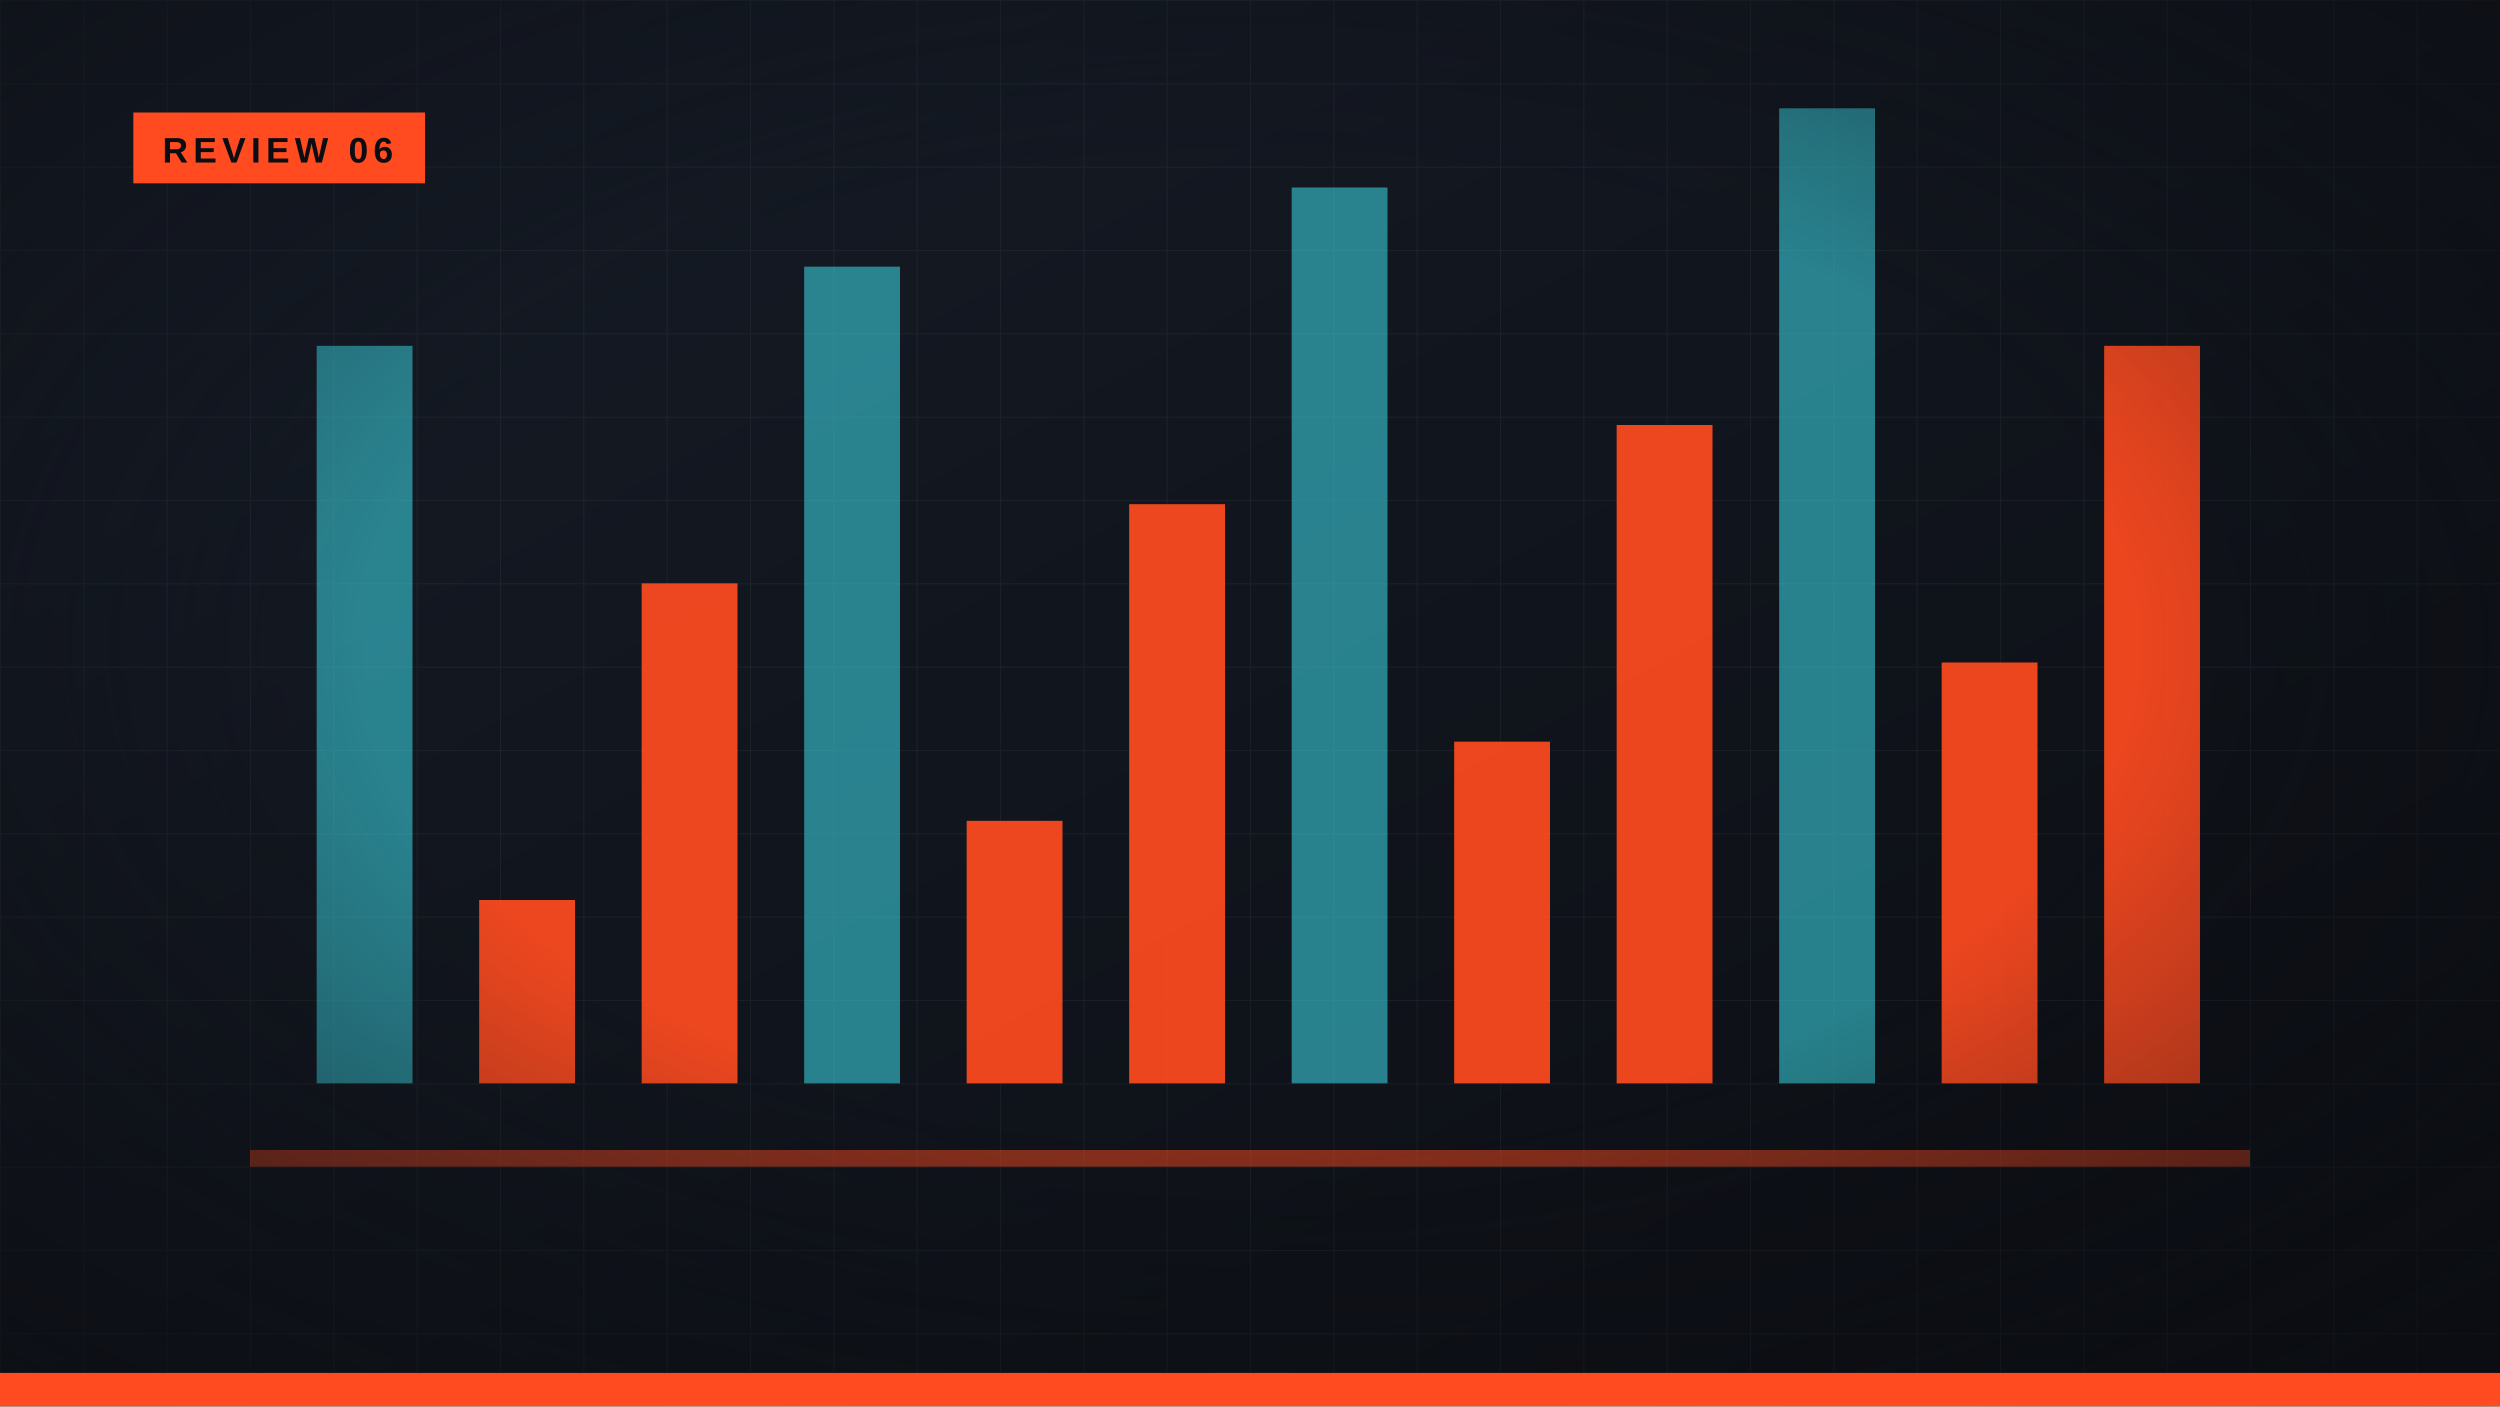
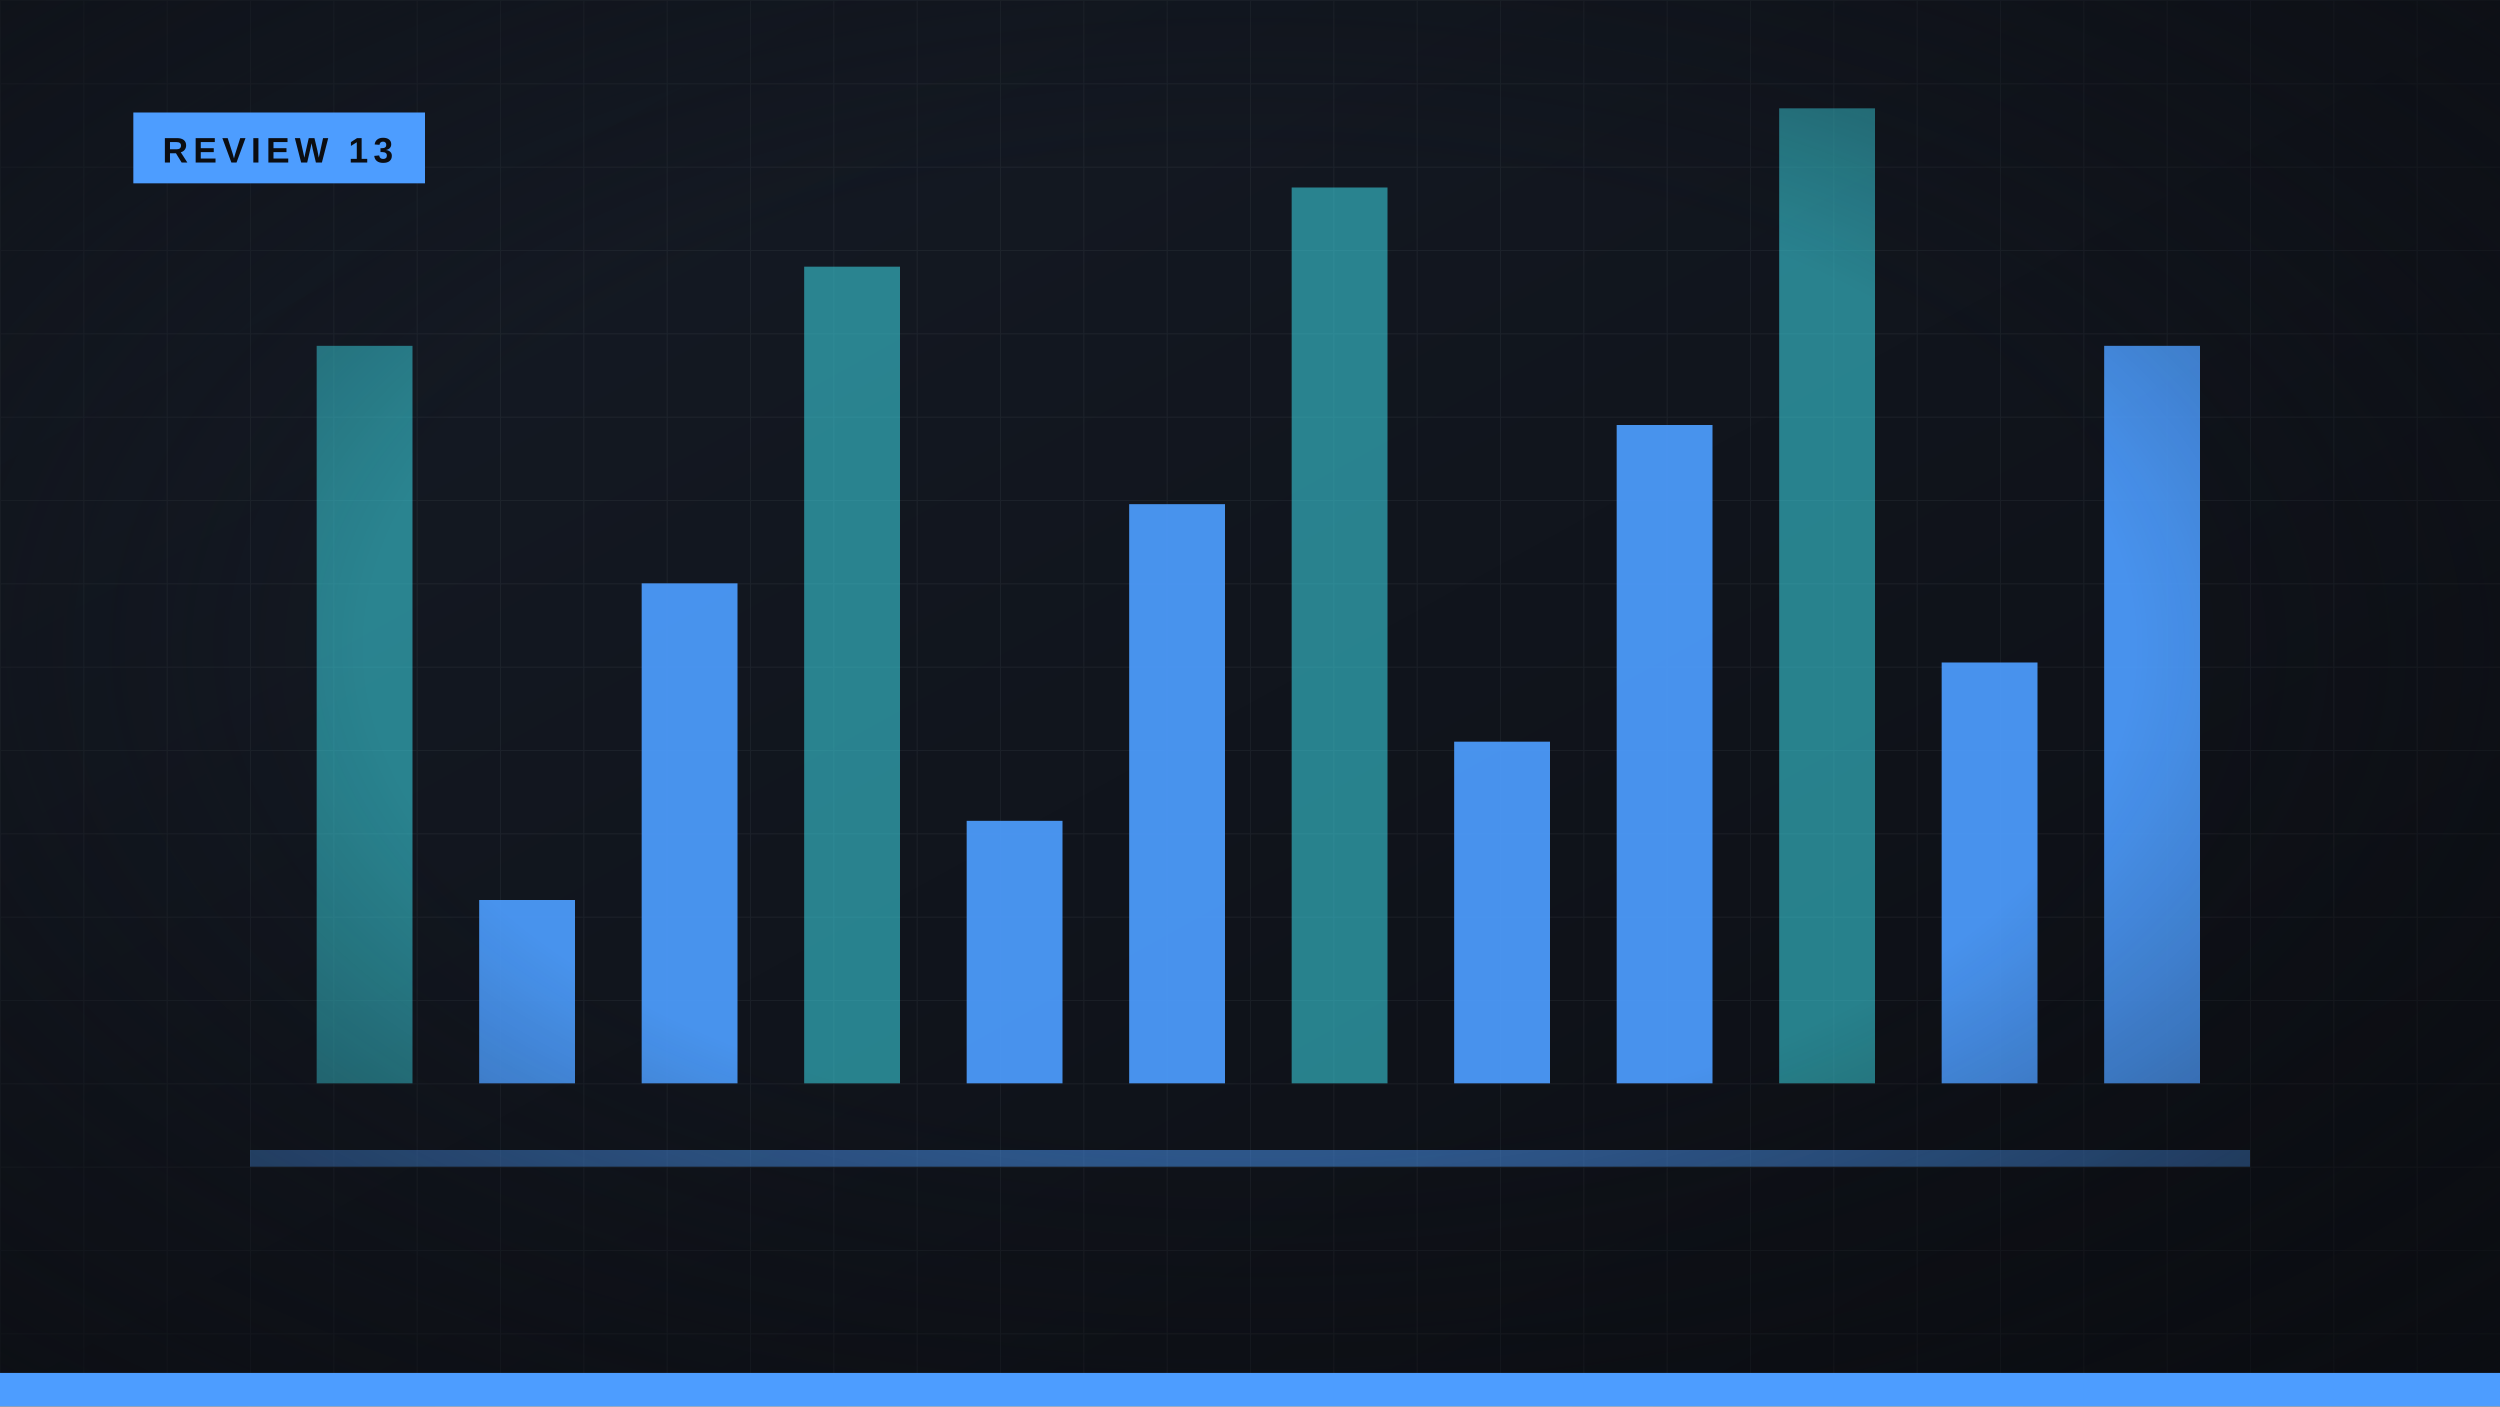
<svg xmlns="http://www.w3.org/2000/svg" viewBox="0 0 1200 675" role="img" aria-labelledby="t-letterlost">
  <defs>
    <linearGradient id="bg-letterlost" x1="0" y1="0" x2="1" y2="1">
      <stop offset="0" stop-color="#161c27" />
      <stop offset="1" stop-color="#0b0d12" />
    </linearGradient>
    <radialGradient id="fade-letterlost" cx="0.5" cy="0.46" r="0.78">
      <stop offset="0.45" stop-color="#0b0d12" stop-opacity="0" />
      <stop offset="1" stop-color="#0b0d12" stop-opacity="0.82" />
    </radialGradient>
    <pattern id="grid-letterlost" width="40" height="40" patternUnits="userSpaceOnUse">
      <path d="M40 0H0V40" fill="none" stroke="#eef1f7" stroke-opacity="0.05" stroke-width="1" />
    </pattern>
  </defs>
  <rect width="1200" height="675" fill="url(#bg-letterlost)" />
  <rect width="1200" height="675" fill="url(#grid-letterlost)" />
  <g>
    <rect x="152" y="166" width="46" height="354" fill="#3ddceb" opacity="0.55" />
-     <rect x="230" y="432" width="46" height="88" fill="#ff4b1f" opacity="0.92" />
-     <rect x="308" y="280" width="46" height="240" fill="#ff4b1f" opacity="0.92" />
+     <rect x="230" y="432" width="46" height="88" fill="#4d9dff" opacity="0.92" />
+     <rect x="308" y="280" width="46" height="240" fill="#4d9dff" opacity="0.92" />
    <rect x="386" y="128" width="46" height="392" fill="#3ddceb" opacity="0.55" />
-     <rect x="464" y="394" width="46" height="126" fill="#ff4b1f" opacity="0.92" />
-     <rect x="542" y="242" width="46" height="278" fill="#ff4b1f" opacity="0.92" />
+     <rect x="464" y="394" width="46" height="126" fill="#4d9dff" opacity="0.92" />
+     <rect x="542" y="242" width="46" height="278" fill="#4d9dff" opacity="0.92" />
    <rect x="620" y="90" width="46" height="430" fill="#3ddceb" opacity="0.55" />
-     <rect x="698" y="356" width="46" height="164" fill="#ff4b1f" opacity="0.92" />
-     <rect x="776" y="204" width="46" height="316" fill="#ff4b1f" opacity="0.92" />
+     <rect x="698" y="356" width="46" height="164" fill="#4d9dff" opacity="0.92" />
+     <rect x="776" y="204" width="46" height="316" fill="#4d9dff" opacity="0.92" />
    <rect x="854" y="52" width="46" height="468" fill="#3ddceb" opacity="0.55" />
-     <rect x="932" y="318" width="46" height="202" fill="#ff4b1f" opacity="0.92" />
-     <rect x="1010" y="166" width="46" height="354" fill="#ff4b1f" opacity="0.92" />
-     <path d="M120 556h960" stroke="#ff4b1f" stroke-width="8" opacity="0.5" />
+     <rect x="932" y="318" width="46" height="202" fill="#4d9dff" opacity="0.92" />
+     <rect x="1010" y="166" width="46" height="354" fill="#4d9dff" opacity="0.92" />
+     <path d="M120 556h960" stroke="#4d9dff" stroke-width="8" opacity="0.5" />
  </g>
  <rect width="1200" height="675" fill="url(#fade-letterlost)" />
-   <rect y="659" width="1200" height="16" fill="#ff4b1f" />
-   <rect x="64" y="54" width="140" height="34" fill="#ff4b1f" />
-   <text x="78" y="78" fill="#0b0d12" font-family="'Arial Black',Arial,sans-serif" font-size="17" font-weight="900" letter-spacing="2.5">REVIEW 06</text>
+   <rect y="659" width="1200" height="16" fill="#4d9dff" />
+   <rect x="64" y="54" width="140" height="34" fill="#4d9dff" />
+   <text x="78" y="78" fill="#0b0d12" font-family="'Arial Black',Arial,sans-serif" font-size="17" font-weight="900" letter-spacing="2.5">REVIEW 13</text>
</svg>
